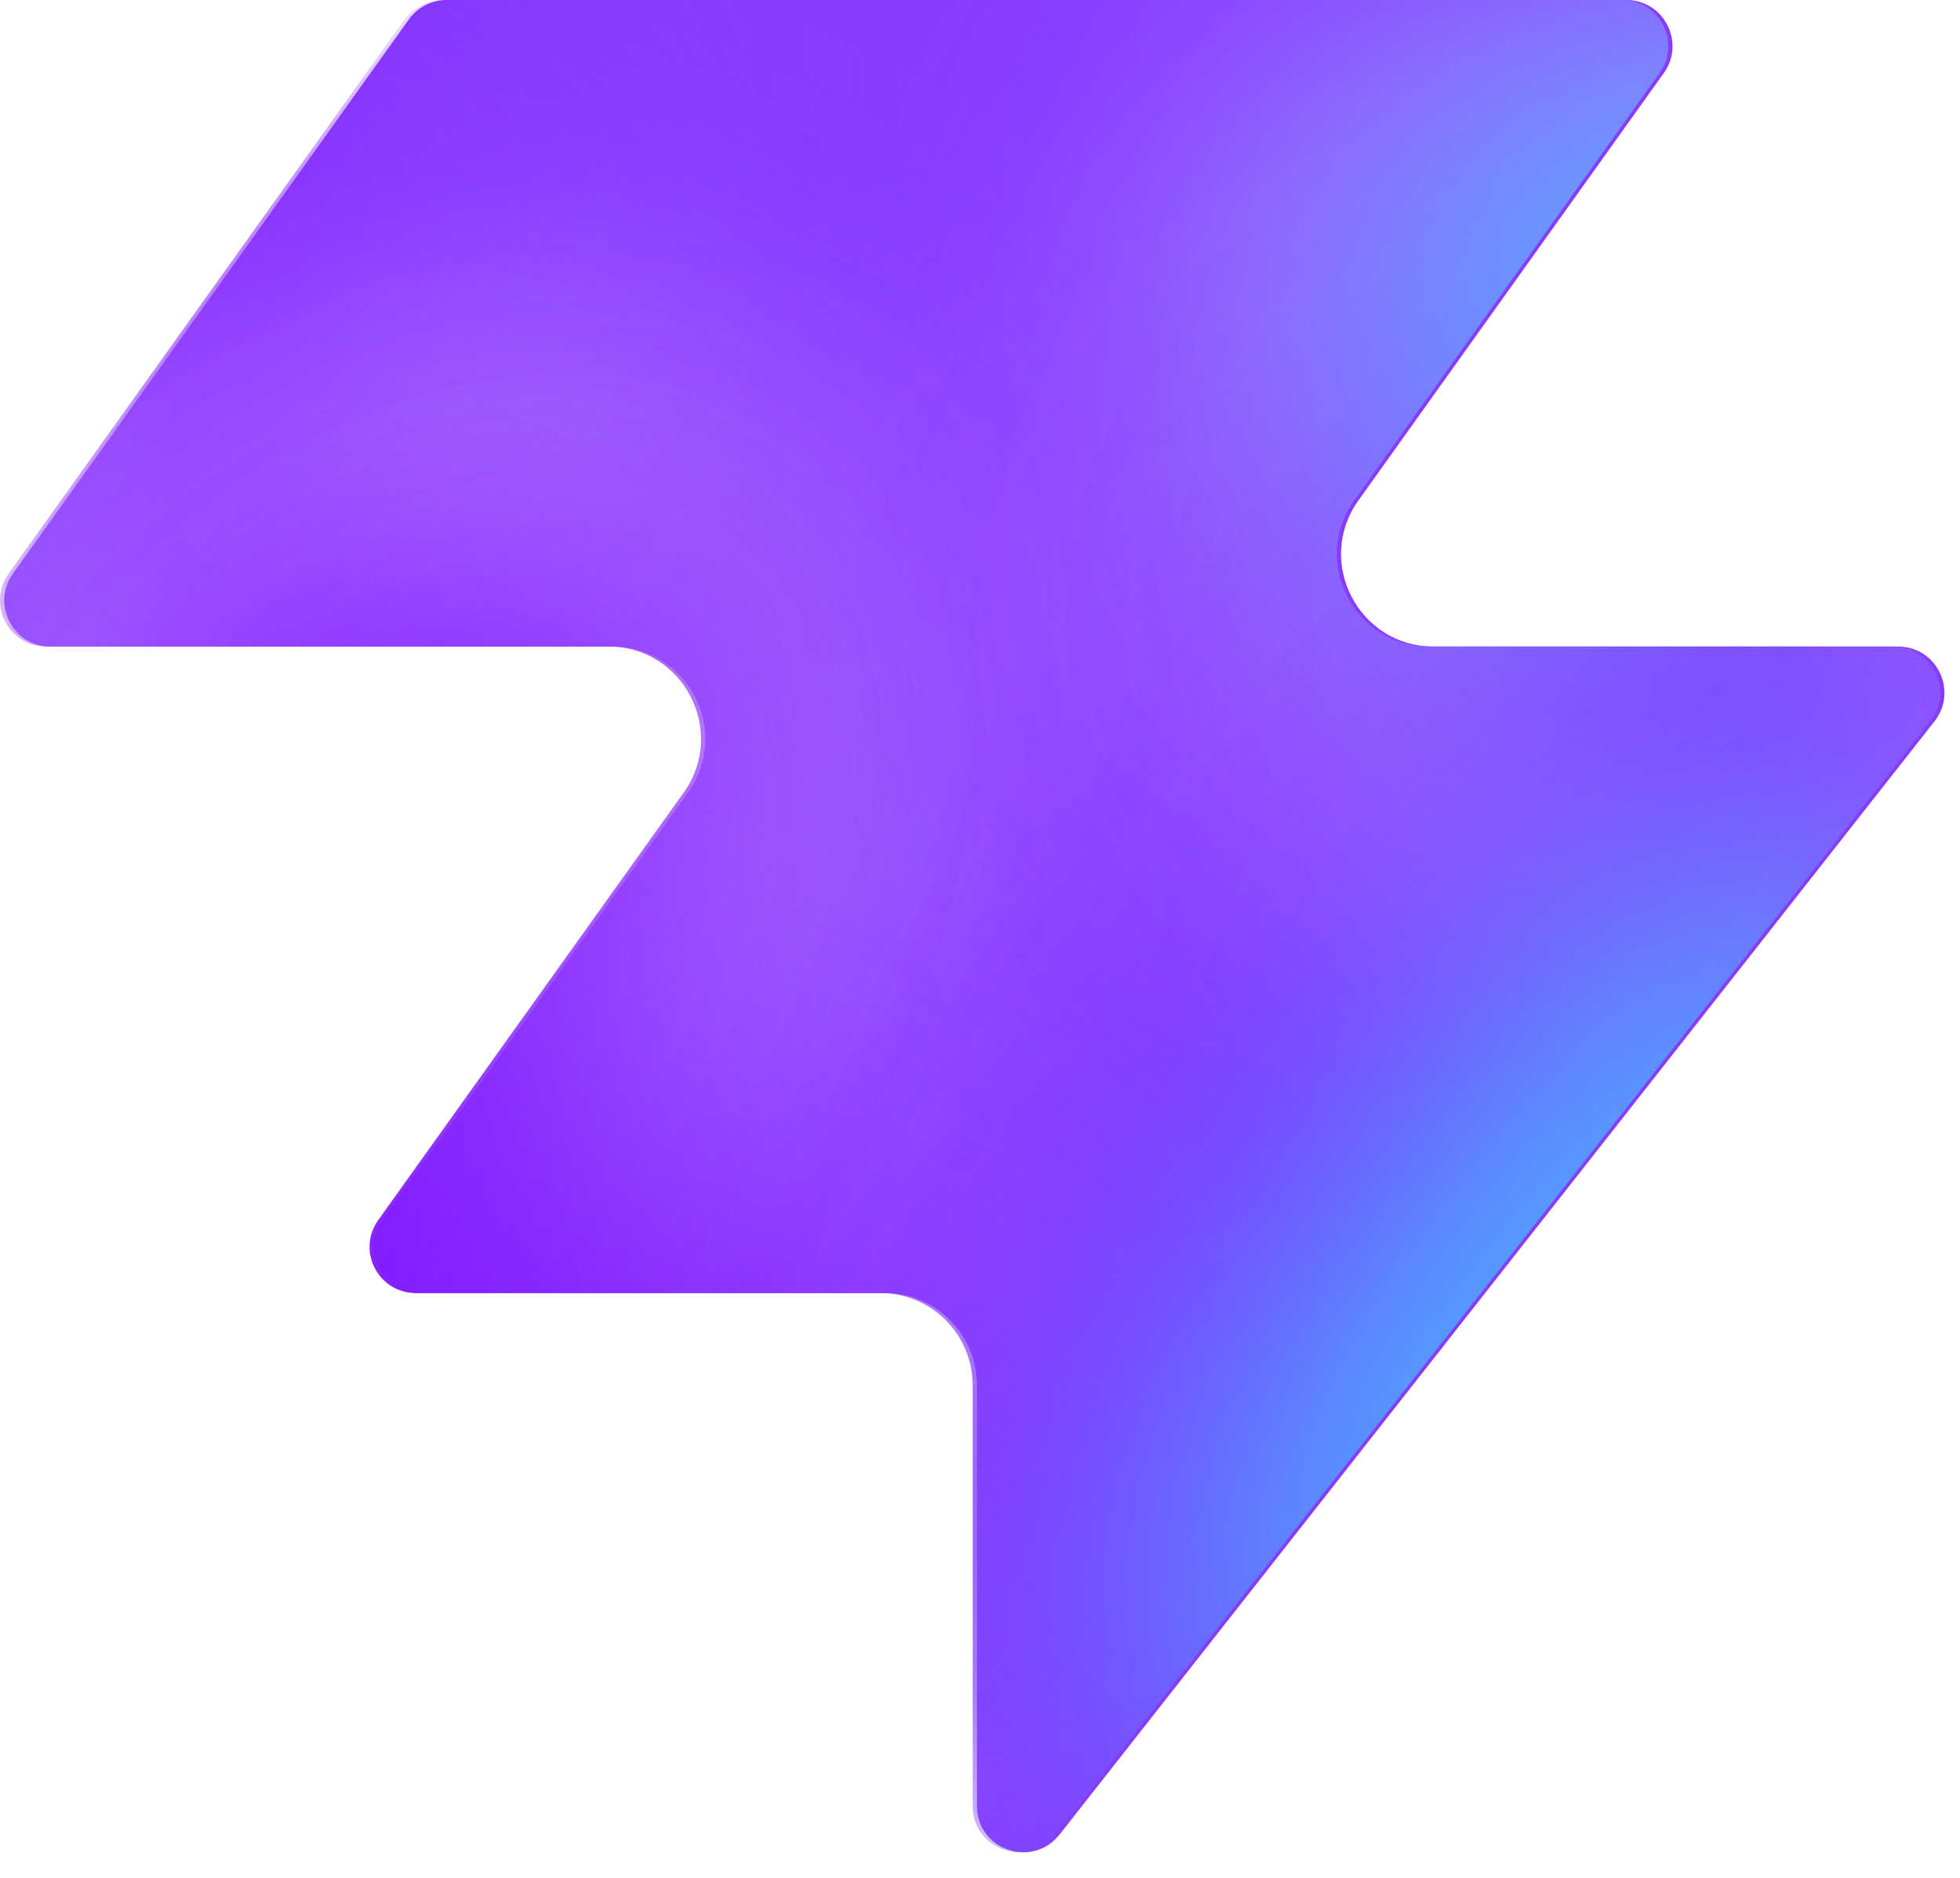
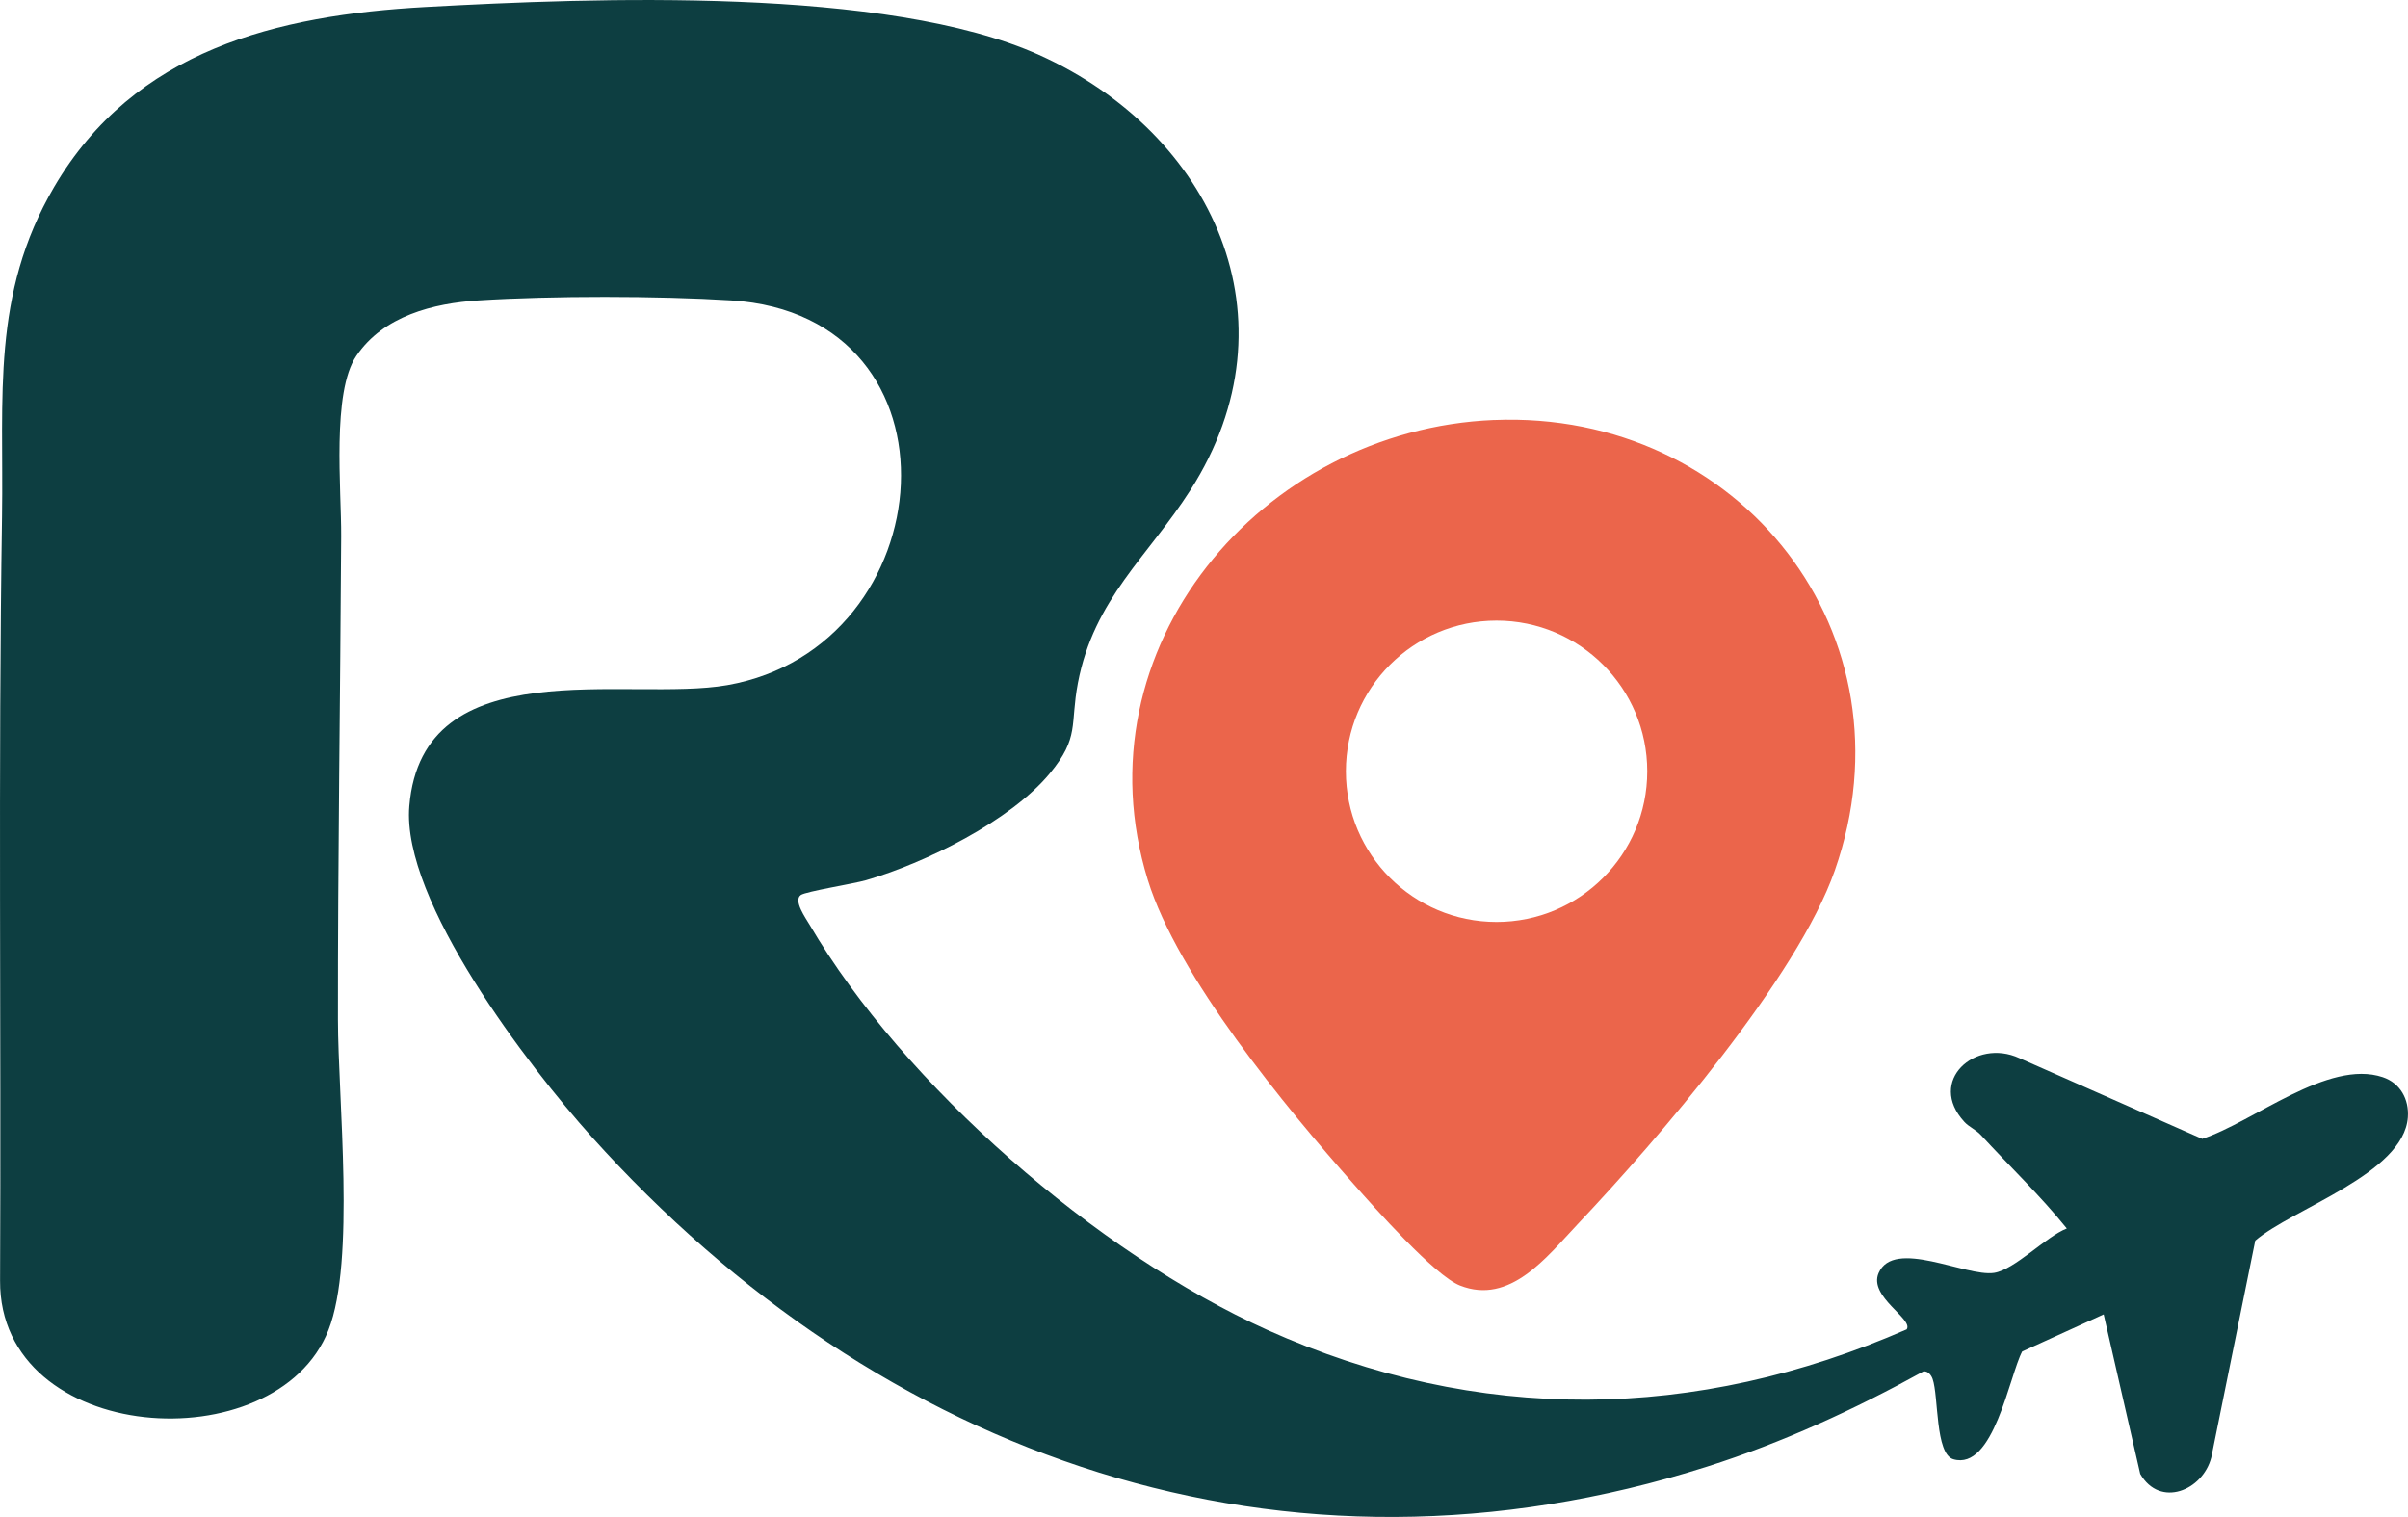
- <svg xmlns="http://www.w3.org/2000/svg" width="48" height="46" fill="none" viewBox="0 0 48 46">
-   <path fill="#863bff" d="M25.946 44.938c-.664.845-2.021.375-2.021-.698V33.937a2.26 2.26 0 0 0-2.262-2.262H10.287c-.92 0-1.456-1.04-.92-1.788l7.48-10.471c1.07-1.497 0-3.578-1.842-3.578H1.237c-.92 0-1.456-1.04-.92-1.788L10.013.474c.214-.297.556-.474.92-.474h28.894c.92 0 1.456 1.04.92 1.788l-7.48 10.471c-1.07 1.498 0 3.579 1.842 3.579h11.377c.943 0 1.473 1.088.89 1.83L25.947 44.94z" style="fill:#863bff;fill:color(display-p3 .525 .23 1);fill-opacity:1" />
-   <mask id="a" width="48" height="46" x="0" y="0" maskUnits="userSpaceOnUse" style="mask-type:alpha">
-     <path fill="#000" d="M25.842 44.938c-.664.844-2.021.375-2.021-.698V33.937a2.26 2.26 0 0 0-2.262-2.262H10.183c-.92 0-1.456-1.04-.92-1.788l7.48-10.471c1.07-1.498 0-3.579-1.842-3.579H1.133c-.92 0-1.456-1.04-.92-1.787L9.91.473c.214-.297.556-.474.92-.474h28.894c.92 0 1.456 1.04.92 1.788l-7.48 10.471c-1.07 1.498 0 3.578 1.842 3.578h11.377c.943 0 1.473 1.088.89 1.832L25.843 44.94z" style="fill:#000;fill-opacity:1" />
-   </mask>
-   <g mask="url(#a)">
-     <g filter="url(#b)">
-       <ellipse cx="5.508" cy="14.704" fill="#ede6ff" rx="5.508" ry="14.704" style="fill:#ede6ff;fill:color(display-p3 .927 .903 1);fill-opacity:1" transform="matrix(.00324 1 1 -.00324 -4.47 31.516)" />
-     </g>
-     <g filter="url(#c)">
-       <ellipse cx="10.399" cy="29.851" fill="#ede6ff" rx="10.399" ry="29.851" style="fill:#ede6ff;fill:color(display-p3 .927 .903 1);fill-opacity:1" transform="matrix(.00324 1 1 -.00324 -39.328 7.883)" />
-     </g>
-     <g filter="url(#d)">
-       <ellipse cx="5.508" cy="30.487" fill="#7e14ff" rx="5.508" ry="30.487" style="fill:#7e14ff;fill:color(display-p3 .492 .077 1);fill-opacity:1" transform="rotate(89.814 -25.913 -14.639)scale(1 -1)" />
-     </g>
-     <g filter="url(#e)">
-       <ellipse cx="5.508" cy="30.599" fill="#7e14ff" rx="5.508" ry="30.599" style="fill:#7e14ff;fill:color(display-p3 .492 .077 1);fill-opacity:1" transform="rotate(89.814 -32.644 -3.334)scale(1 -1)" />
-     </g>
-     <g filter="url(#f)">
-       <ellipse cx="5.508" cy="30.599" fill="#7e14ff" rx="5.508" ry="30.599" style="fill:#7e14ff;fill:color(display-p3 .492 .077 1);fill-opacity:1" transform="matrix(.00324 1 1 -.00324 -34.34 30.47)" />
-     </g>
-     <g filter="url(#g)">
-       <ellipse cx="14.072" cy="22.078" fill="#ede6ff" rx="14.072" ry="22.078" style="fill:#ede6ff;fill:color(display-p3 .927 .903 1);fill-opacity:1" transform="rotate(93.35 24.506 48.493)scale(-1 1)" />
-     </g>
-     <g filter="url(#h)">
-       <ellipse cx="3.47" cy="21.501" fill="#7e14ff" rx="3.47" ry="21.501" style="fill:#7e14ff;fill:color(display-p3 .492 .077 1);fill-opacity:1" transform="rotate(89.009 28.708 47.59)scale(-1 1)" />
-     </g>
-     <g filter="url(#i)">
-       <ellipse cx="3.47" cy="21.501" fill="#7e14ff" rx="3.47" ry="21.501" style="fill:#7e14ff;fill:color(display-p3 .492 .077 1);fill-opacity:1" transform="rotate(89.009 28.708 47.59)scale(-1 1)" />
-     </g>
-     <g filter="url(#j)">
-       <ellipse cx=".387" cy="8.972" fill="#7e14ff" rx="4.407" ry="29.108" style="fill:#7e14ff;fill:color(display-p3 .492 .077 1);fill-opacity:1" transform="rotate(39.51 .387 8.972)" />
-     </g>
-     <g filter="url(#k)">
-       <ellipse cx="47.523" cy="-6.092" fill="#7e14ff" rx="4.407" ry="29.108" style="fill:#7e14ff;fill:color(display-p3 .492 .077 1);fill-opacity:1" transform="rotate(37.892 47.523 -6.092)" />
-     </g>
-     <g filter="url(#l)">
-       <ellipse cx="41.412" cy="6.333" fill="#47bfff" rx="5.971" ry="9.665" style="fill:#47bfff;fill:color(display-p3 .28 .748 1);fill-opacity:1" transform="rotate(37.892 41.412 6.333)" />
-     </g>
-     <g filter="url(#m)">
-       <ellipse cx="-1.879" cy="38.332" fill="#7e14ff" rx="4.407" ry="29.108" style="fill:#7e14ff;fill:color(display-p3 .492 .077 1);fill-opacity:1" transform="rotate(37.892 -1.88 38.332)" />
-     </g>
-     <g filter="url(#n)">
-       <ellipse cx="-1.879" cy="38.332" fill="#7e14ff" rx="4.407" ry="29.108" style="fill:#7e14ff;fill:color(display-p3 .492 .077 1);fill-opacity:1" transform="rotate(37.892 -1.88 38.332)" />
-     </g>
-     <g filter="url(#o)">
-       <ellipse cx="35.651" cy="29.907" fill="#7e14ff" rx="4.407" ry="29.108" style="fill:#7e14ff;fill:color(display-p3 .492 .077 1);fill-opacity:1" transform="rotate(37.892 35.651 29.907)" />
-     </g>
-     <g filter="url(#p)">
-       <ellipse cx="38.418" cy="32.4" fill="#47bfff" rx="5.971" ry="15.297" style="fill:#47bfff;fill:color(display-p3 .28 .748 1);fill-opacity:1" transform="rotate(37.892 38.418 32.4)" />
-     </g>
-   </g>
+ <svg xmlns="http://www.w3.org/2000/svg" id="_레이어_1" data-name="레이어 1" viewBox="0 0 611.41 385.18">
  <defs>
-     <filter id="b" width="60.045" height="41.654" x="-19.77" y="16.149" color-interpolation-filters="sRGB" filterUnits="userSpaceOnUse">
-       <feFlood flood-opacity="0" result="BackgroundImageFix" />
-       <feBlend in="SourceGraphic" in2="BackgroundImageFix" result="shape" />
-       <feGaussianBlur result="effect1_foregroundBlur_2002_17158" stdDeviation="7.659" />
-     </filter>
-     <filter id="c" width="90.34" height="51.437" x="-54.613" y="-7.533" color-interpolation-filters="sRGB" filterUnits="userSpaceOnUse">
-       <feFlood flood-opacity="0" result="BackgroundImageFix" />
-       <feBlend in="SourceGraphic" in2="BackgroundImageFix" result="shape" />
-       <feGaussianBlur result="effect1_foregroundBlur_2002_17158" stdDeviation="7.659" />
-     </filter>
-     <filter id="d" width="79.355" height="29.4" x="-49.64" y="2.03" color-interpolation-filters="sRGB" filterUnits="userSpaceOnUse">
-       <feFlood flood-opacity="0" result="BackgroundImageFix" />
-       <feBlend in="SourceGraphic" in2="BackgroundImageFix" result="shape" />
-       <feGaussianBlur result="effect1_foregroundBlur_2002_17158" stdDeviation="4.596" />
-     </filter>
-     <filter id="e" width="79.579" height="29.4" x="-45.045" y="20.029" color-interpolation-filters="sRGB" filterUnits="userSpaceOnUse">
-       <feFlood flood-opacity="0" result="BackgroundImageFix" />
-       <feBlend in="SourceGraphic" in2="BackgroundImageFix" result="shape" />
-       <feGaussianBlur result="effect1_foregroundBlur_2002_17158" stdDeviation="4.596" />
-     </filter>
-     <filter id="f" width="79.579" height="29.4" x="-43.513" y="21.178" color-interpolation-filters="sRGB" filterUnits="userSpaceOnUse">
-       <feFlood flood-opacity="0" result="BackgroundImageFix" />
-       <feBlend in="SourceGraphic" in2="BackgroundImageFix" result="shape" />
-       <feGaussianBlur result="effect1_foregroundBlur_2002_17158" stdDeviation="4.596" />
-     </filter>
-     <filter id="g" width="74.749" height="58.852" x="15.756" y="-17.901" color-interpolation-filters="sRGB" filterUnits="userSpaceOnUse">
-       <feFlood flood-opacity="0" result="BackgroundImageFix" />
-       <feBlend in="SourceGraphic" in2="BackgroundImageFix" result="shape" />
-       <feGaussianBlur result="effect1_foregroundBlur_2002_17158" stdDeviation="7.659" />
-     </filter>
-     <filter id="h" width="61.377" height="25.362" x="23.548" y="2.284" color-interpolation-filters="sRGB" filterUnits="userSpaceOnUse">
-       <feFlood flood-opacity="0" result="BackgroundImageFix" />
-       <feBlend in="SourceGraphic" in2="BackgroundImageFix" result="shape" />
-       <feGaussianBlur result="effect1_foregroundBlur_2002_17158" stdDeviation="4.596" />
-     </filter>
-     <filter id="i" width="61.377" height="25.362" x="23.548" y="2.284" color-interpolation-filters="sRGB" filterUnits="userSpaceOnUse">
-       <feFlood flood-opacity="0" result="BackgroundImageFix" />
-       <feBlend in="SourceGraphic" in2="BackgroundImageFix" result="shape" />
-       <feGaussianBlur result="effect1_foregroundBlur_2002_17158" stdDeviation="4.596" />
-     </filter>
-     <filter id="j" width="56.045" height="63.649" x="-27.636" y="-22.853" color-interpolation-filters="sRGB" filterUnits="userSpaceOnUse">
-       <feFlood flood-opacity="0" result="BackgroundImageFix" />
-       <feBlend in="SourceGraphic" in2="BackgroundImageFix" result="shape" />
-       <feGaussianBlur result="effect1_foregroundBlur_2002_17158" stdDeviation="4.596" />
-     </filter>
-     <filter id="k" width="54.814" height="64.646" x="20.116" y="-38.415" color-interpolation-filters="sRGB" filterUnits="userSpaceOnUse">
-       <feFlood flood-opacity="0" result="BackgroundImageFix" />
-       <feBlend in="SourceGraphic" in2="BackgroundImageFix" result="shape" />
-       <feGaussianBlur result="effect1_foregroundBlur_2002_17158" stdDeviation="4.596" />
-     </filter>
-     <filter id="l" width="33.541" height="35.313" x="24.641" y="-11.323" color-interpolation-filters="sRGB" filterUnits="userSpaceOnUse">
-       <feFlood flood-opacity="0" result="BackgroundImageFix" />
-       <feBlend in="SourceGraphic" in2="BackgroundImageFix" result="shape" />
-       <feGaussianBlur result="effect1_foregroundBlur_2002_17158" stdDeviation="4.596" />
-     </filter>
-     <filter id="m" width="54.814" height="64.646" x="-29.286" y="6.009" color-interpolation-filters="sRGB" filterUnits="userSpaceOnUse">
-       <feFlood flood-opacity="0" result="BackgroundImageFix" />
-       <feBlend in="SourceGraphic" in2="BackgroundImageFix" result="shape" />
-       <feGaussianBlur result="effect1_foregroundBlur_2002_17158" stdDeviation="4.596" />
-     </filter>
-     <filter id="n" width="54.814" height="64.646" x="-29.286" y="6.009" color-interpolation-filters="sRGB" filterUnits="userSpaceOnUse">
-       <feFlood flood-opacity="0" result="BackgroundImageFix" />
-       <feBlend in="SourceGraphic" in2="BackgroundImageFix" result="shape" />
-       <feGaussianBlur result="effect1_foregroundBlur_2002_17158" stdDeviation="4.596" />
-     </filter>
-     <filter id="o" width="54.814" height="64.646" x="8.244" y="-2.416" color-interpolation-filters="sRGB" filterUnits="userSpaceOnUse">
-       <feFlood flood-opacity="0" result="BackgroundImageFix" />
-       <feBlend in="SourceGraphic" in2="BackgroundImageFix" result="shape" />
-       <feGaussianBlur result="effect1_foregroundBlur_2002_17158" stdDeviation="4.596" />
-     </filter>
-     <filter id="p" width="39.409" height="43.623" x="18.713" y="10.588" color-interpolation-filters="sRGB" filterUnits="userSpaceOnUse">
-       <feFlood flood-opacity="0" result="BackgroundImageFix" />
-       <feBlend in="SourceGraphic" in2="BackgroundImageFix" result="shape" />
-       <feGaussianBlur result="effect1_foregroundBlur_2002_17158" stdDeviation="4.596" />
-     </filter>
+     <style>
+       .cls-1 {
+         fill: #0d3e41;
+       }
+ 
+       .cls-2 {
+         fill: #eb654b;
+       }
+     </style>
  </defs>
+   <path class="cls-1" d="M484.12,337.54c1.82-2.61-9.72-8.27-7.13-14.28,3.86-8.95,22.14.99,29.29-.06,5.25-.77,13.23-9.24,18.5-11.27-6.66-8.28-14.53-15.81-21.81-23.72-1.26-1.37-3.02-2.06-4.19-3.34-9.57-10.38,2.73-21.36,13.94-16.2l46.44,20.5c12.94-4.22,31.96-20.31,45.83-15.66,4.46,1.49,6.71,5.6,6.38,10.19-1.03,14.32-29.3,23.2-38.74,31.31l-11.17,55.08c-2.16,8.35-13,12.9-18.04,4.15l-9.28-40.5-20.69,9.42c-3.28,6.21-7.26,30.39-17.5,27.36-4.61-1.37-3.71-16.04-5.24-20.37-.34-.98-1.15-2.05-2.32-1.94-17.52,9.68-35.79,18.09-54.9,24.17-107.41,34.18-210.05-2.22-283.28-83.76-15.89-17.7-48.3-59.83-46.28-83.94,3.37-40.09,55.58-26.3,80.71-30.71,55.27-9.68,61.98-93.89.99-97.7-18.51-1.16-45.55-1.18-64.05,0-11.62.74-24.2,3.93-31.09,14.08-6.29,9.27-3.79,33.88-3.86,45.83-.22,40.68-.86,81.85-.82,122.71.02,20.25,4.5,61.29-2.41,78.84C70.14,371.51-.2,367.05.02,325.16c.3-64.7-.49-129.5.5-194.14.46-30.25-2.8-56.2,13.23-83.55C34.15,12.68,70.32,3.86,108.08,1.78c42.76-2.36,117.09-5.22,155.74,12.16,44.05,19.82,66.12,67.15,38.44,110.5-10.83,16.96-24.5,27.6-28.57,48.97-2.03,10.67.49,13.75-7.14,22.97-10.04,12.13-31.66,22.75-46.66,27.12-3.1.9-15.27,2.84-16.56,3.76-1.97,1.4,1.27,5.9,2.24,7.55,23.94,40.82,73.1,83.48,116.2,102.87,53.43,24.04,108.82,23.28,162.36-.14Z" />
+   <path class="cls-2" d="M379.33,106.65c62.39-2.57,107.54,54.44,86.54,114.39-9.51,27.16-45.03,68.37-65.29,89.8-7.83,8.28-17.15,20.62-29.91,15.56-6.45-2.56-21.68-19.77-26.96-25.74-17.21-19.43-44.73-52.76-52.27-77.22-18.13-58.88,28.79-114.36,87.88-116.8ZM418.25,195.84c0-21.13-17.13-38.26-38.26-38.26s-38.26,17.13-38.26,38.26,17.13,38.26,38.26,38.26,38.26-17.13,38.26-38.26Z" />
</svg>
